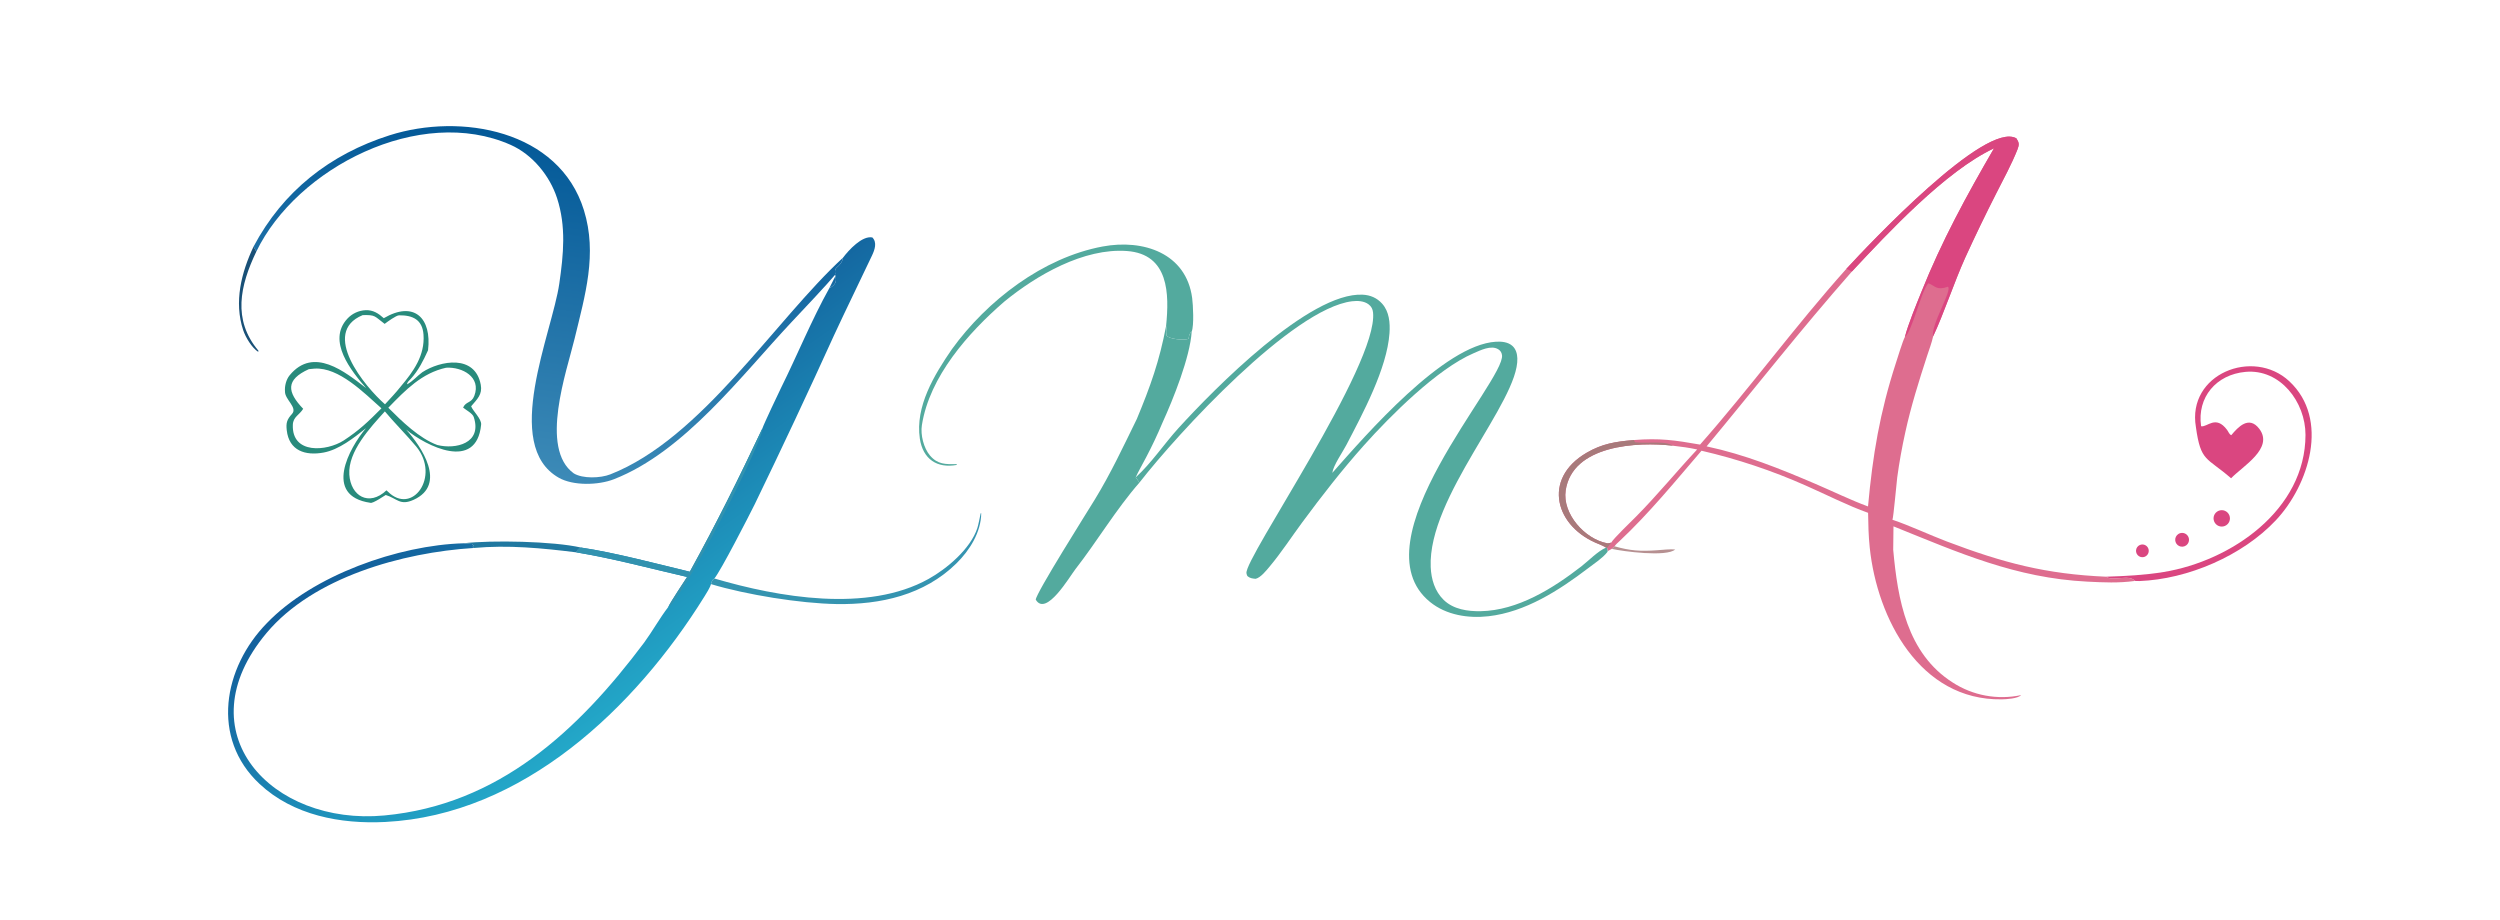
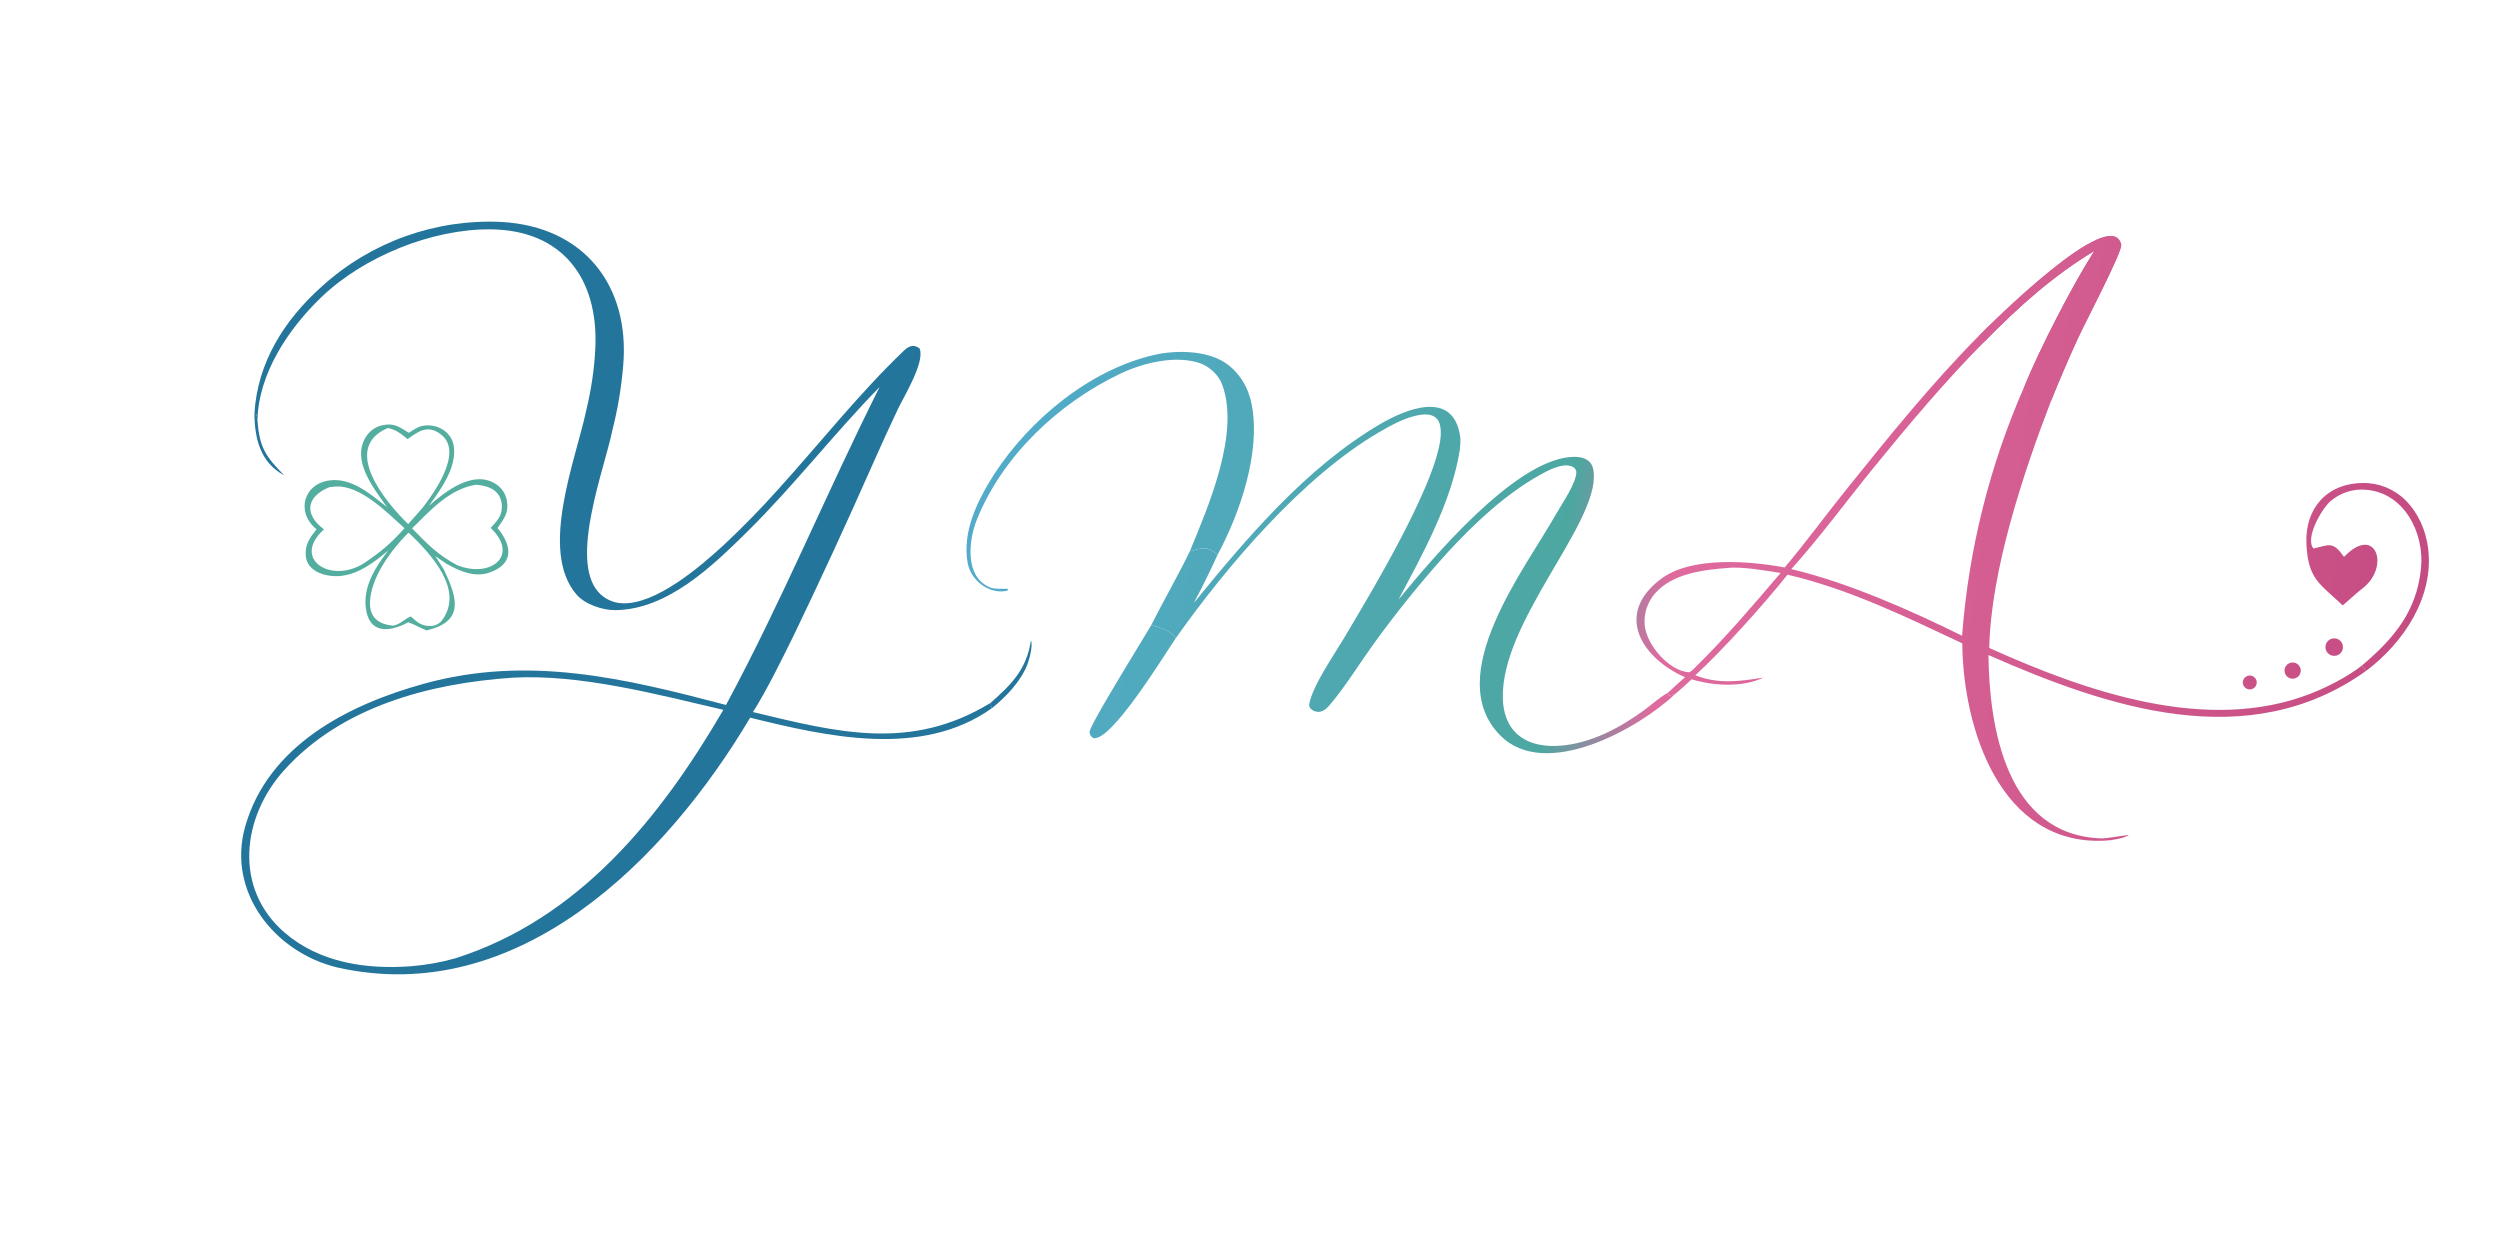
- <svg xmlns="http://www.w3.org/2000/svg" width="1392" height="512" viewBox="0 0 1392 512">
-   <path fill="#DE6D8F" d="M1028.07 149.671C1040.74 135.939 1105.54 67.103 1122.72 77.032C1124.25 79.366 1124.41 80.474 1123.32 83.221C1120.05 91.456 1115.54 99.714 1111.55 107.585C1105.52 119.427 1099.74 131.396 1094.22 143.485C1088.04 157.192 1082.24 174.835 1076.39 187.237C1075.55 191.017 1074.15 194.62 1072.96 198.298C1068.45 212.157 1063.97 226.447 1060.88 240.668C1059.02 249.004 1057.52 257.413 1056.37 265.873C1055.9 269.619 1054.33 287.716 1053.72 289.406C1063.18 292.548 1074.32 297.824 1083.98 301.49C1115.56 313.466 1139.33 319.68 1172.67 321.109C1176.72 323.949 1185.31 319.5 1188.78 323.465C1179.6 324.735 1171.37 324.311 1162.22 323.854C1122.21 321.859 1090.48 307.66 1054.29 293.068L1054.14 306.107C1056.64 333.652 1061.75 363.753 1087.21 379.987C1098.49 387.306 1112.22 389.84 1125.36 387.033C1123.53 389.002 1117.1 389.362 1114.49 389.399C1069 390.048 1045.23 344.566 1041.07 304.93C1040.38 298.332 1040.25 292.178 1040.15 285.538C1029.18 281.69 1016.34 275.135 1005.45 270.364C986.761 262.066 967.322 255.569 947.399 250.962C932.597 268.211 918.315 285.737 901.647 301.391C900.603 302.371 899.815 302.978 898.99 304.178L897.416 305.606L895.155 306.9L894.825 305.118L894.217 304.919C893.682 304.488 891.379 303.383 890.656 303.11C865.912 293.767 858.349 266.685 883.45 252.081C891.995 247.109 899.284 245.881 909.731 245.013C924.145 243.868 932.3 245.065 946.592 247.548C974.23 216.27 999.35 181.771 1028.07 149.671ZM950.242 248.54C971.658 253.116 990.924 260.903 1011 269.493C1020.29 273.47 1030.76 278.56 1040.11 281.992C1042.74 253.321 1046.63 229.914 1055.63 202.14C1056.36 199.88 1059.6 189.342 1060.62 187.689C1062.56 180.225 1067 169.609 1069.88 162.426C1081.26 134.038 1094.97 108.939 1110.27 82.588C1083.47 95.027 1050.87 130.027 1031.11 151.211C1002.16 184.146 977.979 215.142 950.242 248.54ZM944.977 250.266C940.091 249.215 936.408 248.756 931.486 248.179C911.57 245.88 875.533 247.772 871.767 273.071C869.824 286.122 882.513 300.197 894.842 302.482C895.433 302.591 896.564 302.352 897.128 302.128C898.207 300.018 908.741 289.876 911.016 287.578C922.888 275.586 933.483 262.56 944.977 250.266Z" />
-   <path fill="#DA4680" d="M1028.07 149.671C1040.74 135.939 1105.54 67.103 1122.72 77.032C1124.25 79.366 1124.41 80.474 1123.32 83.221C1120.05 91.456 1115.54 99.714 1111.55 107.585C1105.52 119.427 1099.74 131.396 1094.22 143.485C1088.04 157.192 1082.24 174.835 1076.39 187.237C1074.88 181.1 1087.25 161.534 1084.61 159.655C1078.13 161.966 1077.49 159.038 1073.67 157.71C1069.5 162.56 1064.78 184.358 1060.62 187.689C1062.56 180.225 1067 169.609 1069.88 162.426C1081.26 134.038 1094.97 108.939 1110.27 82.588C1083.47 95.027 1050.87 130.027 1031.11 151.211L1028.07 149.671Z" />
-   <path fill="#A87A7B" d="M894.217 304.919C893.682 304.488 891.379 303.383 890.656 303.11C865.912 293.767 858.349 266.685 883.45 252.081C891.995 247.109 899.284 245.881 909.731 245.013L910.402 246.258C917.239 247.075 927.075 245.231 931.486 248.179C911.57 245.88 875.533 247.772 871.767 273.071C869.824 286.122 882.513 300.197 894.842 302.482C895.433 302.591 896.564 302.352 897.128 302.128L894.825 305.118L894.217 304.919Z" />
-   <path fill="#25897A" fill-opacity="0.984" d="M203.872 216.117C195.67 206.61 181.902 189.843 193.433 177.411C196.062 174.587 199.688 172.9 203.54 172.709C207.752 172.534 210.71 174.493 213.686 177.17C230.542 167.221 240.503 177.086 238.33 195.046C235.728 200.759 233.028 206.204 228.816 210.843C227.971 211.775 226.629 212.836 226.69 213.983C230.108 212.086 232.048 209.517 235.16 207.241C245.152 200.764 264.478 197.155 267.685 214.195C268.706 219.618 265.754 222.185 262.335 226.216C263.232 228.803 268.21 233.232 267.896 236.444C265.327 262.715 237.193 248.266 226.156 239.217C234.498 248.514 249.118 269.772 230.296 278.294C222.737 281.717 221.16 277.604 214.789 275.602C214.669 275.564 207.479 280.631 206.168 279.956C179.853 276.095 194.419 249.423 203.789 238.413C196.971 243.865 188.744 250.368 180.231 251.969C170.05 253.882 160.928 250.996 159.655 239.533C159.203 235.467 159.731 233.619 162.587 230.476C165.845 226.892 158.511 222.438 158.679 217.916C158.426 214.982 159.327 211.324 161.274 208.957C174.611 192.737 192.067 207.008 203.872 216.117ZM171.971 205.548C158.865 211.478 159.887 218.294 168.813 227.618C166.685 231.136 163.221 232.005 163.049 236.538C162.423 253.043 181.842 251.329 191.306 245.298C200.008 239.62 205.048 234.749 212.393 227.352C202.642 218.7 188.697 204.433 175.165 205.238C174.097 205.306 173.032 205.409 171.971 205.548ZM214.367 225.113C217.27 221.952 220.452 218.621 223.083 215.263C230.148 206.895 236.65 197.948 235.807 186.305C235.21 178.064 229.879 175.466 222.214 175.57C220.565 175.592 215.576 179.262 214.176 180.338C208.418 176.052 209.236 175.264 201.955 175.457C178.258 185.193 203.172 215.352 214.367 225.113ZM216.213 227.025C223.636 234.483 233.495 244.106 243.504 247.781C253.652 250.336 268.633 246.912 263.787 232.21C263.114 230.167 259.552 228.355 257.852 226.951C259.39 223.407 262.526 224.577 264.106 220.39C268.058 209.924 257.385 204.218 248.431 204.744C234.897 207.697 225.789 217.153 216.213 227.025ZM215.853 273.633C229.539 287.351 245.302 265.269 231.817 248.711C227.452 243.351 218.274 233.992 214.296 229.065C206.107 238.124 193.704 251.388 194.5 264.208C195.244 276.179 205.423 282.267 215.187 273.009L215.853 273.633Z" />
+ <svg xmlns="http://www.w3.org/2000/svg" width="1675" height="838" viewBox="0 0 1675 838" fill="none">
+   <path d="M259.285 339.76C250.398 327.071 235.196 308.618 245.207 292.61C247.642 288.741 251.509 285.99 255.965 284.962C263.925 283.157 267.486 286.013 273.892 289.956L274.185 289.772C276.692 288.224 279.993 285.939 282.839 285.362C292.262 283.451 302.613 288.945 304.041 298.961C306.083 313.304 295.32 327.943 287.43 338.827C298.627 329.079 317.475 314.221 332.668 324.604C336.364 327.164 338.874 331.102 339.637 335.531C341.047 343.683 337.619 347.555 333.342 353.797C342.907 365.201 344.841 377.923 327.684 383.7C317.806 387.027 307.734 382.609 299.105 377.68L291.622 372.574C293.475 375.467 295.823 378.912 297.516 381.824C306.618 401.096 311.146 416.376 285.826 422.384C281.642 420.742 278.544 418.754 273.559 416.912C261.084 423.616 247.274 425.055 245.082 407.252C243.309 392.852 251.58 379.743 260.131 368.87C251.06 376.342 241.364 384.113 229.198 385.768C220.057 387.011 205.829 383.879 204.873 372.436C204.235 364.8 207.56 360.263 212.091 354.634C198.094 343.317 203.233 324.003 221.105 321.831C235.773 320.048 248.475 331.242 259.285 339.76ZM217.067 354.688C195.086 374.554 221.756 391.358 243.73 377.451C255.6 369.38 261.345 364.629 271.018 353.902C259.319 343.398 241.649 325.102 225.022 325.967C223.59 326.053 222.162 326.192 220.741 326.384C205.083 332.729 203.554 344.565 217.067 354.688ZM273.539 356.976C262.251 368.421 248.244 386.848 247.878 403.88C247.669 413.56 253.621 418.226 262.82 419.105C267.113 419.514 272.902 413.084 275.379 413.119C280.019 417.373 282.452 419.534 289.103 419.413C291.416 419.371 294.511 417.76 295.866 415.987C311.486 395.578 288.999 371.636 274.778 357.803C274.436 357.472 273.912 357.19 273.539 356.976ZM318.89 324.777C301.291 327.541 288.37 341.838 276.118 354.014C286.469 364.612 293.074 371.643 306.408 378.696C328.362 387.591 348.439 372.514 328.745 353.735C333.19 348.754 336.715 345.482 336.204 338.303C335.51 328.542 327.368 325.354 318.89 324.777ZM259.857 286.766C228.037 300.289 258.763 336.897 273.495 351.146L282.97 340.41C291.098 330.025 310.27 303.069 295.793 291.38C286.939 284.231 280.585 288.717 273.113 294.224C268.574 290.596 265.708 287.976 259.857 286.766Z" fill="#54AE9F" />
+   <path d="M170.467 277.111C172.43 242.795 190.548 214.277 215.794 191.773C248.607 162.045 291.883 146.556 336.114 148.707C391.366 151.896 422.04 191.377 417.561 244.695C416.302 259.68 414.007 273.633 410.32 288.162C405.15 313.721 381.417 374.583 400.843 396.608C404.894 401.182 410.629 403.918 416.734 404.188C439.203 405.353 469.282 379.606 485.147 364.943C497.76 353.112 509.851 340.736 521.382 327.848C549.102 297.237 575.65 263.584 605.605 234.939C608.846 231.839 612.386 230.402 616.131 233.522C619.897 242.343 605.876 265.245 601.673 273.919C595.566 286.814 589.638 299.793 583.889 312.853C567.234 350.518 549.979 387.914 532.132 425.029C524.447 440.614 513.713 462.603 504.492 477.071C561.426 490.799 610.345 503.481 663.632 470.971L664.424 474.597C617.4 507.999 554.263 493.589 502.611 480.839C446.286 575.795 347.208 675.44 226.147 648.245C184.111 638.248 151.829 597.706 164.273 553.79C179.7 499.346 233.452 472.08 283.959 458.123C353.738 438.841 418.151 454.35 486.434 472.316C524.254 402.059 553.614 330.459 589.349 259.28C558.635 290.666 532.004 325.315 500.647 356.253C477.423 379.165 447.503 408.256 412.537 408.8C403.818 408.935 391.982 404.975 386.253 398.329C361.072 369.108 385.641 308.339 392.657 275.514C396.079 261.284 398.292 247.073 398.894 232.512C400.795 186.574 376.831 154.053 328.626 153.664C289.418 153.348 243.693 171.828 215.205 199.218C193.258 220.32 173.076 250.389 172.518 281.697L171.953 277.751L170.467 277.111ZM305.145 642.054C387.916 615.662 442.426 548.083 484.645 475.589C440.596 465.397 388.981 451.462 343.153 454.076C287.825 457.843 228.918 473.349 190.465 515.931C161.932 547.527 156.388 595.4 190.811 624.94C214.284 645.082 245.598 649.658 275.603 647.354C285.6 646.556 295.494 644.78 305.145 642.054Z" fill="#24759C" />
+   <path d="M663.632 470.971C677.926 458.365 687.718 448.515 690.752 429.136C692.197 432.498 689.606 442.058 688.146 445.686C683.644 456.876 673.741 467.211 664.424 474.597L663.632 470.971Z" fill="#24759C" />
+   <path d="M170.467 277.111L171.953 277.751L172.518 281.697C173.822 299.894 178.052 305.898 190.423 318.48C174.32 309.862 170.612 293.73 170.467 277.111Z" fill="#24759C" />
+   <path d="M799.836 404.001C835.067 360.757 875.107 313.271 924.618 284.196C940.663 274.773 973.817 260.111 978.325 292.61C978.713 295.396 978.278 298.776 978.051 301.598C972.569 336.232 953.172 371.331 936.983 401.709C960.262 373.38 1013.8 309.839 1051.61 306.242C1055.66 305.857 1060.84 306.007 1064.16 308.688C1066.65 310.699 1067.57 313.667 1067.83 316.752C1070.86 351.104 1005.82 416.088 1006.88 467.626C1007.07 476.817 1009.73 485.933 1016.85 492.138C1024.7 498.975 1035.68 500.437 1045.73 499.6C1066.12 497.904 1084.98 487.815 1101.27 476.037C1106.4 472.333 1111.89 467.156 1117.41 464.248L1118.04 465.902C1120.11 465.852 1120.54 465.58 1122.52 464.859C1097.78 488.265 1035.33 523.257 1005.16 492.729C965.697 452.803 1021.89 381.115 1042.66 344.288C1046.49 337.511 1056.31 323.534 1056.17 315.955C1055.37 314.195 1055.51 313.727 1053.71 312.789C1047.44 309.503 1036.97 315.281 1031.46 318.373C1008.39 331.309 987.466 351.009 969.639 370.414C951.915 390.062 935.28 410.669 919.816 432.14C910.372 445.279 901.747 459.418 891.365 471.819C889.536 474.003 887.266 476.371 884.322 476.883C882.636 477.177 880.481 476.623 879.1 475.635C877.859 474.747 876.857 473.355 877.162 471.755C879.576 459.087 893.833 438.79 900.618 427.322C916.318 400.778 969.374 313.822 965.111 286.396C964.676 283.581 963.721 280.938 961.226 279.29C958.248 277.322 954.231 277.48 950.866 278.059C941.63 279.645 932.503 284.654 924.501 289.291C872.93 319.175 821.977 379.282 787.939 427.342C783.788 422.458 777.328 420.306 771.291 418.898C779.633 402.375 789.178 385.848 797.187 369.369C805.884 367.094 808.446 365.571 815.791 371.679C810.821 382.621 805.5 393.401 799.836 404.001Z" fill="url(#paint0_linear_18_2)" />
+   <path d="M797.187 369.369C809.52 339.41 830.929 290.369 818.883 257.726C816.525 251.339 810.618 245.751 804.124 243.373C787.782 237.752 766.066 243.057 750.965 250.202C709.563 269.792 671.758 305.199 654.499 348.156C648.881 362.141 646.133 386.991 663.763 393.736C666.301 394.707 672.539 394.51 675.561 394.522C675.065 395.345 675.148 395.74 674.325 395.901C662.362 398.238 650.396 388.669 648.357 377.262C644.55 355.963 654.936 335.476 665.905 318.012C689.772 281.2 730.032 247.775 773.353 237.783C787.724 234.47 808.153 234.684 820.716 242.965C830.503 249.417 836.527 259.829 838.676 271.17C844.785 303.385 830.714 343.826 815.791 371.679C808.446 365.571 805.884 367.094 797.187 369.369Z" fill="url(#paint1_linear_18_2)" />
+   <path d="M771.291 418.898C777.328 420.306 783.788 422.458 787.939 427.342C780.084 438.828 744.334 497.512 732.415 494.504C730.113 492.445 730.788 493.505 729.946 490.425C731.116 483.944 764.693 430.208 771.291 418.898Z" fill="url(#paint2_linear_18_2)" />
+   <path d="M1326.11 224.715C1332.54 218.381 1414.87 135.783 1421.2 163.976C1422.17 168.309 1396.87 216.508 1391.7 227.756C1385.56 241.256 1379.72 254.89 1374.18 268.647C1355.66 316.858 1333.9 382.125 1332.8 434.131C1397.4 463.245 1478.59 491.833 1547.98 464.793C1559.2 460.422 1572.9 453.445 1582.38 445.974L1585.29 449.494C1506.22 506.067 1411.99 473.943 1332.26 438.874C1332.82 487.459 1344.14 559.514 1407.88 561.734C1411.65 561.865 1425.16 559.228 1426.34 559.601C1422.48 561.785 1415.06 562.984 1410.59 563.224C1340.02 567.006 1315.21 487.772 1314.73 431.049C1276.59 413.113 1238.92 394.683 1197.62 385.029C1182.45 404.227 1153.47 436.447 1135.86 452.407C1150.96 458.518 1165.72 456.568 1181.53 453.953C1167.65 460.744 1147.84 459.534 1133.4 455.136C1129.78 458.489 1126.32 461.702 1122.52 464.859C1120.54 465.58 1120.11 465.852 1118.04 465.902L1117.41 464.248C1121.11 460.633 1125.12 457.17 1129 453.733C1100.54 441.312 1080.87 411.726 1113.03 387.755C1133.24 372.679 1171.99 375.754 1195.73 380.215C1209.12 364.427 1222.99 345.439 1236.15 329.085C1265 293.19 1293.65 257.514 1326.11 224.715ZM1356.33 258.909C1366.86 233.2 1388.33 191.55 1403.17 168.173C1375.59 184.688 1351.92 206.035 1329.52 228.959C1303.89 254.661 1278.08 285.383 1255.17 313.557C1236.58 336.42 1220.04 359.125 1200.17 381.305C1238.09 390.271 1279.77 408.765 1314.6 425.948C1318.95 368.308 1333.06 311.826 1356.33 258.909ZM1135.5 447.449C1156.3 427.023 1174.15 405.998 1193.01 383.902C1184.27 382.432 1166.16 379.434 1157.83 380.529C1141.34 381.694 1120.57 384.231 1108.96 397.522C1103.82 403.341 1101.28 411.009 1101.93 418.749C1103.07 431.959 1118.21 449.666 1131.72 450.447C1133.71 449.383 1133.96 449.108 1135.5 447.449Z" fill="url(#paint3_linear_18_2)" />
+   <path d="M1326.11 224.715C1332.54 218.381 1414.87 135.783 1421.2 163.976C1422.17 168.309 1396.87 216.508 1391.7 227.756C1385.56 241.256 1379.72 254.89 1374.18 268.647C1370.92 265.586 1368.14 264.542 1363.87 263.501C1359.68 262.48 1359.89 260.911 1356.33 258.909C1366.86 233.2 1388.33 191.55 1403.17 168.173C1375.59 184.688 1351.92 206.035 1329.52 228.959L1326.11 224.715Z" fill="url(#paint4_linear_18_2)" />
+   <path d="M1569.64 405.627C1553.88 390.722 1546.45 388.103 1545.3 364.418C1544.19 341.197 1558.45 323.887 1583.03 323.612C1593.71 323.426 1604.01 327.564 1611.6 335.085C1620.23 343.55 1625.38 355.494 1626.85 367.4C1630.9 399.991 1610.37 430.669 1585.29 449.494L1582.38 445.974C1603.83 427.891 1619.23 409.681 1622.09 380.668C1624.42 357.168 1610.96 330.102 1585.07 328.123C1576.41 327.397 1567.83 330.215 1561.28 335.93C1555.28 341.227 1544.17 360.895 1550.06 367.526C1560.71 365.102 1562.91 362.367 1570.49 373.122C1591.87 350.839 1601.76 379.943 1582.72 394.351C1579.02 397.15 1573.48 402.417 1569.64 405.627Z" fill="url(#paint5_linear_18_2)" />
+   <path d="M1562.31 427.919C1565.36 427.042 1568.56 428.758 1569.52 431.79C1570.48 434.822 1568.85 438.064 1565.84 439.101C1563.82 439.796 1561.59 439.343 1560 437.917C1558.41 436.49 1557.73 434.316 1558.21 432.239C1558.69 430.161 1560.26 428.507 1562.31 427.919Z" fill="url(#paint6_linear_18_2)" />
+   <path d="M1533.86 444.324C1535.66 443.52 1537.76 443.751 1539.34 444.927C1540.92 446.103 1541.74 448.042 1541.49 449.997C1541.24 451.95 1539.95 453.616 1538.12 454.351C1535.37 455.457 1532.23 454.155 1531.07 451.424C1529.91 448.692 1531.15 445.535 1533.86 444.324Z" fill="url(#paint7_linear_18_2)" />
+   <path d="M1504.6 453.482C1506.03 452.443 1507.92 452.298 1509.49 453.106C1511.06 453.914 1512.04 455.537 1512.02 457.301C1512 459.064 1510.99 460.668 1509.4 461.443C1507.23 462.509 1504.6 461.735 1503.35 459.663C1502.1 457.591 1502.64 454.906 1504.6 453.482Z" fill="url(#paint8_linear_18_2)" />
  <defs>
-     <linearGradient id="gradient_0" gradientUnits="userSpaceOnUse" x1="286.965" y1="246.756" x2="376.474" y2="372.852">
-       <stop offset="0" stop-color="#125E9B" />
-       <stop offset="1" stop-color="#23A7C8" />
+     <linearGradient id="paint0_linear_18_2" x1="1712.5" y1="463" x2="648" y2="323.5" gradientUnits="userSpaceOnUse">
+       <stop stop-color="#C0467C" />
+       <stop offset="0.556" stop-color="#DF6A9E" />
+       <stop offset="0.624" stop-color="#4DA7A1" />
+       <stop offset="1" stop-color="#52ABCC" />
+     </linearGradient>
+     <linearGradient id="paint1_linear_18_2" x1="1712.5" y1="463" x2="648" y2="323.5" gradientUnits="userSpaceOnUse">
+       <stop stop-color="#C0467C" />
+       <stop offset="0.556" stop-color="#DF6A9E" />
+       <stop offset="0.624" stop-color="#4DA7A1" />
+       <stop offset="1" stop-color="#52ABCC" />
+     </linearGradient>
+     <linearGradient id="paint2_linear_18_2" x1="1712.5" y1="463" x2="648" y2="323.5" gradientUnits="userSpaceOnUse">
+       <stop stop-color="#C0467C" />
+       <stop offset="0.556" stop-color="#DF6A9E" />
+       <stop offset="0.624" stop-color="#4DA7A1" />
+       <stop offset="1" stop-color="#52ABCC" />
+     </linearGradient>
+     <linearGradient id="paint3_linear_18_2" x1="1712.5" y1="463" x2="648" y2="323.5" gradientUnits="userSpaceOnUse">
+       <stop stop-color="#C0467C" />
+       <stop offset="0.556" stop-color="#DF6A9E" />
+       <stop offset="0.624" stop-color="#4DA7A1" />
+       <stop offset="1" stop-color="#52ABCC" />
+     </linearGradient>
+     <linearGradient id="paint4_linear_18_2" x1="1712.5" y1="463" x2="648" y2="323.5" gradientUnits="userSpaceOnUse">
+       <stop stop-color="#C0467C" />
+       <stop offset="0.556" stop-color="#DF6A9E" />
+       <stop offset="0.624" stop-color="#4DA7A1" />
+       <stop offset="1" stop-color="#52ABCC" />
+     </linearGradient>
+     <linearGradient id="paint5_linear_18_2" x1="1712.5" y1="463" x2="648" y2="323.5" gradientUnits="userSpaceOnUse">
+       <stop stop-color="#C0467C" />
+       <stop offset="0.556" stop-color="#DF6A9E" />
+       <stop offset="0.624" stop-color="#4DA7A1" />
+       <stop offset="1" stop-color="#52ABCC" />
+     </linearGradient>
+     <linearGradient id="paint6_linear_18_2" x1="1712.5" y1="463" x2="648" y2="323.5" gradientUnits="userSpaceOnUse">
+       <stop stop-color="#C0467C" />
+       <stop offset="0.556" stop-color="#DF6A9E" />
+       <stop offset="0.624" stop-color="#4DA7A1" />
+       <stop offset="1" stop-color="#52ABCC" />
+     </linearGradient>
+     <linearGradient id="paint7_linear_18_2" x1="1712.5" y1="463" x2="648" y2="323.5" gradientUnits="userSpaceOnUse">
+       <stop stop-color="#C0467C" />
+       <stop offset="0.556" stop-color="#DF6A9E" />
+       <stop offset="0.624" stop-color="#4DA7A1" />
+       <stop offset="1" stop-color="#52ABCC" />
+     </linearGradient>
+     <linearGradient id="paint8_linear_18_2" x1="1712.5" y1="463" x2="648" y2="323.5" gradientUnits="userSpaceOnUse">
+       <stop stop-color="#C0467C" />
+       <stop offset="0.556" stop-color="#DF6A9E" />
+       <stop offset="0.624" stop-color="#4DA7A1" />
+       <stop offset="1" stop-color="#52ABCC" />
    </linearGradient>
  </defs>
-   <path fill="url(#gradient_0)" d="M469.378 143.491C472.533 139.293 479.937 131.135 485.707 132.198C488.499 134.99 487.04 139.084 485.535 142.276C478.56 157.07 471.329 171.709 464.45 186.557C450.076 218.214 435.303 249.688 420.134 280.971C416.853 287.575 401.286 317.927 397.772 322.104C396.188 323.38 396.639 323.074 395.862 325.229C395.438 327.061 393.21 330.553 392.144 332.269C353.677 394.16 291.145 453.755 214.547 457.671C189.671 458.943 163.274 454.002 144.54 436.503C117.194 410.959 124.349 371.716 148.61 346.947C174.307 320.22 221.963 303.544 258.052 302.502L263.067 302.944L263.647 303.879L263.19 304.499L263.664 305.123C224.116 307.629 174.472 321.398 148.45 352.414C101.992 407.787 151.266 459.916 214.006 454.054C277.638 448.109 321.881 406.894 358.629 357.841C363.281 351.487 367.283 344.235 372.033 338.035C373.803 334.457 380.143 325.055 382.562 321.262C362.138 316.549 341.484 310.969 320.852 307.548C321.704 306.077 321.852 305.692 323.416 304.856C342.16 307.656 365.299 313.819 384.092 318.338C399.056 291.152 411.165 266.746 424.487 238.564C425.066 236.596 433.616 218.523 434.888 215.963C443.694 198.25 452.166 177.587 461.731 160.52C468.011 157.128 464.29 153.859 465.036 150.235C465.353 148.696 468.813 147.541 469.378 143.491Z" />
-   <path fill="#3292AF" d="M424.487 238.564C425.872 243.729 379.467 334.833 372.033 338.035C373.803 334.457 380.143 325.055 382.562 321.262C362.138 316.549 341.484 310.969 320.852 307.548C321.704 306.077 321.852 305.692 323.416 304.856C342.16 307.656 365.299 313.819 384.092 318.338C399.056 291.152 411.165 266.746 424.487 238.564Z" />
-   <path fill="#53AA9E" d="M632.364 265.798C641.026 257.959 648.213 247.122 656.139 238.407C675.963 216.611 729.149 162.567 758.758 164.083C763.023 164.301 766.668 165.852 769.545 169.051C773.552 173.505 774.063 179.813 773.669 185.516C772.308 205.222 758.656 230.505 749.615 247.831C747.551 251.786 742.364 259.167 741.827 263.301C760.635 242.022 803.947 191.977 832.94 190.27C836.058 190.087 839.65 190.405 842.082 192.576C844.063 194.344 844.772 196.968 844.857 199.54C845.656 223.616 794.964 276.544 796.618 315.75C796.904 322.521 798.897 329.216 803.857 334.045C809.259 339.304 817.255 340.452 824.484 340.312C845.08 339.915 864.69 327.623 880.497 315.36C884.562 312.207 889.58 306.922 894.217 304.919L894.825 305.118L895.155 306.9C895.088 307.13 895.069 307.253 894.905 307.464C892.356 310.737 887.571 313.874 884.242 316.408C868.104 328.693 849.349 340.807 828.756 343.131C817.495 344.402 805.272 342.498 796.267 335.196C754.479 301.308 838.288 211.892 836.319 197.731C836.128 196.356 835.471 195.252 834.277 194.507C830.235 191.981 824.29 195.059 820.467 196.698C800.296 205.342 773.984 231.669 759.389 248.021C747.242 261.631 735.885 276.231 725.05 290.908C719.05 299.035 713.398 307.739 706.922 315.466C705.106 317.633 701.953 321.631 699.128 322.283C697.436 322.119 696.139 322.026 694.772 320.936C694.304 320.562 694.147 319.771 694.032 319.192C692.479 311.347 767.455 203.207 764.517 174.031C764.324 172.109 763.606 170.676 762.058 169.485C759.532 167.541 755.851 167.372 752.802 167.75C719.466 171.887 655.605 241.486 634.448 268.702L632.364 265.798Z" />
-   <defs>
-     <linearGradient id="gradient_1" gradientUnits="userSpaceOnUse" x1="310.111" y1="78.214" x2="284.863" y2="262.696">
-       <stop offset="0" stop-color="#035998" />
-       <stop offset="1" stop-color="#3C8AB7" />
-     </linearGradient>
-   </defs>
-   <path fill="url(#gradient_1)" d="M141.169 137.315C157.577 106.408 183.721 85.903 216.929 75.327C256.507 62.722 311.303 72.369 325.125 117.032C332.686 141.466 325.79 164.318 319.916 188.644C315.562 206.677 300.258 249.696 319.475 263.574C324.495 266.632 334.327 266.276 339.821 264.123C390.67 244.186 431.314 178.541 469.378 143.491C468.813 147.541 465.353 148.696 465.036 150.235C464.29 153.859 468.011 157.128 461.731 160.52L466.221 151.608C459.253 159.769 448.823 170.719 440.865 179.199C412.703 209.207 381.071 251.469 341.906 266.804C333.031 270.279 319.109 270.523 311.161 266.021C279.195 247.912 307.455 185.323 311.405 157.979C313.792 141.453 315.29 126.14 310.163 110.308C306.099 97.852 296.507 86.055 284.328 80.659C233.856 58.295 165.242 93.411 142.721 140.083L141.169 137.315Z" />
-   <path fill="#53AA9E" d="M649.286 181.458C649.65 183.739 649.86 184.526 649.435 186.771C651.146 188.971 659.281 189.545 661.782 188.671C662.118 186.913 662.137 185.723 663.539 184.648C662.614 198.914 653.228 222.297 647.292 235.295C644.528 241.895 641.472 248.37 638.134 254.699C636.865 257.156 633.234 263.624 632.364 265.798L634.448 268.702C621.528 283.414 610.84 301.46 598.793 316.914C595.563 321.057 582.466 343.596 576.711 333.901C576.692 330.462 605.584 284.704 609.592 278.141C618.478 263.59 625.446 248.672 632.971 233.313C640.645 214.871 645.562 201.032 649.286 181.458Z" />
-   <path fill="#DA4680" d="M1242.27 266.302C1228.54 254.362 1225.39 257.305 1222.68 237.796C1217.64 208.249 1254.52 193.531 1274.66 212.265C1297.34 233.359 1285.58 270.117 1267.22 289.661C1248.61 309.475 1218.09 322.534 1191.19 323.528C1190.39 323.552 1189.58 323.531 1188.78 323.465C1185.31 319.5 1176.72 323.949 1172.67 321.109C1183.39 320.778 1194.11 320.222 1204.67 318.504C1242.42 312.329 1283.65 283.871 1283.7 242.156C1283.72 223.866 1269.67 205.281 1250.27 207.061C1234.05 208.549 1223.24 221.123 1225.57 237.338C1229.01 238.031 1233.67 230.825 1240.06 239.396C1240.86 240.479 1241.25 241.909 1242.39 242.294C1246.07 237.89 1252.18 231.148 1257.96 238.751C1266.24 249.632 1248.73 259.539 1242.27 266.302Z" />
-   <path fill="#53AA9E" d="M649.286 181.458C651.064 163.747 650.952 141.519 627.529 139.773C603.523 137.983 577.125 153.212 559.076 168.038C538.974 185.452 517.613 209.617 513.308 236.699C512.451 242.086 514.293 249.497 517.836 253.656C522.061 258.615 526.523 258.546 532.521 258.403L532.824 258.864C521.72 260.948 513.855 255.574 512.166 244.249C509.487 226.288 520.226 208.652 530.032 194.41C549.62 167.333 580.73 143.444 613.953 137.246C636.656 133.01 660.5 141.002 663.796 165.939C664.3 169.755 664.912 181.193 663.539 184.648C662.137 185.723 662.118 186.913 661.782 188.671C659.281 189.545 651.146 188.971 649.435 186.771C649.86 184.526 649.65 183.739 649.286 181.458Z" />
-   <path fill="#3292AF" fill-opacity="0.984" d="M397.772 322.104C433.382 332.572 482.965 341.305 517.007 322.357C527.182 316.694 540.384 305.649 544.193 294.01C544.734 292.359 545.646 287.714 546.034 285.815L546.352 285.765C546.247 296.346 539.89 306.463 532.543 313.683C514.536 331.379 490.26 336.731 465.828 336.337C445.523 336.009 415.513 331.157 395.862 325.229C396.639 323.074 396.188 323.38 397.772 322.104Z" />
-   <path fill="#2078A0" d="M258.052 302.502C273.684 300.679 308.096 301.338 323.416 304.856C321.852 305.692 321.704 306.077 320.852 307.548C301.711 305.187 283.026 303.358 263.664 305.123L263.19 304.499L263.647 303.879L263.067 302.944L258.052 302.502Z" />
-   <path fill="#144C74" fill-opacity="0.973" d="M141.169 137.315L142.721 140.083C133.649 159.014 129.379 178.081 143.893 195.27L143.774 195.921C140.272 193.709 136.704 187.768 135.416 183.878C130.182 168.071 134.383 151.716 141.169 137.315Z" />
-   <path fill="#DA4680" d="M1235.27 284.434C1237.59 283.437 1240.28 284.518 1241.27 286.847C1242.26 289.175 1241.17 291.863 1238.84 292.842C1236.52 293.816 1233.85 292.731 1232.87 290.415C1231.88 288.1 1232.96 285.425 1235.27 284.434Z" />
-   <defs>
-     <linearGradient id="gradient_2" gradientUnits="userSpaceOnUse" x1="237.203" y1="202.119" x2="233.307" y2="200.714">
-       <stop offset="0" stop-color="#FAFCFF" stop-opacity="0" />
-       <stop offset="1" stop-color="#D9FAF8" stop-opacity="0.067" />
-     </linearGradient>
-   </defs>
-   <path fill="url(#gradient_2)" d="M238.33 195.046L239.197 195.155L239.552 193.928C240.246 196.295 236.787 205.213 235.16 207.241C232.048 209.517 230.108 212.086 226.69 213.983C226.629 212.836 227.971 211.775 228.816 210.843C233.028 206.204 235.728 200.759 238.33 195.046Z" />
-   <path fill="#DA4680" d="M1212.91 297.334C1214.66 296.197 1217.01 296.673 1218.18 298.404C1219.35 300.136 1218.92 302.487 1217.22 303.695C1216.08 304.499 1214.6 304.626 1213.34 304.027C1212.09 303.428 1211.25 302.196 1211.16 300.808C1211.07 299.419 1211.74 298.09 1212.91 297.334Z" />
-   <path fill="#A87A7B" fill-opacity="0.835" d="M898.99 304.178C907.84 306.713 913.485 307.041 922.747 306.366C925.249 306.183 930.458 305.641 932.748 305.955C927.921 310.256 903.736 307.039 897.416 305.606L898.99 304.178Z" />
-   <path fill="#DA4680" d="M1192.4 303.196C1194.27 302.941 1196.01 304.199 1196.36 306.056C1196.71 307.913 1195.54 309.718 1193.7 310.159C1192.43 310.464 1191.09 310.043 1190.23 309.064C1189.36 308.084 1189.1 306.706 1189.55 305.478C1190.01 304.25 1191.1 303.373 1192.4 303.196Z" />
</svg>
